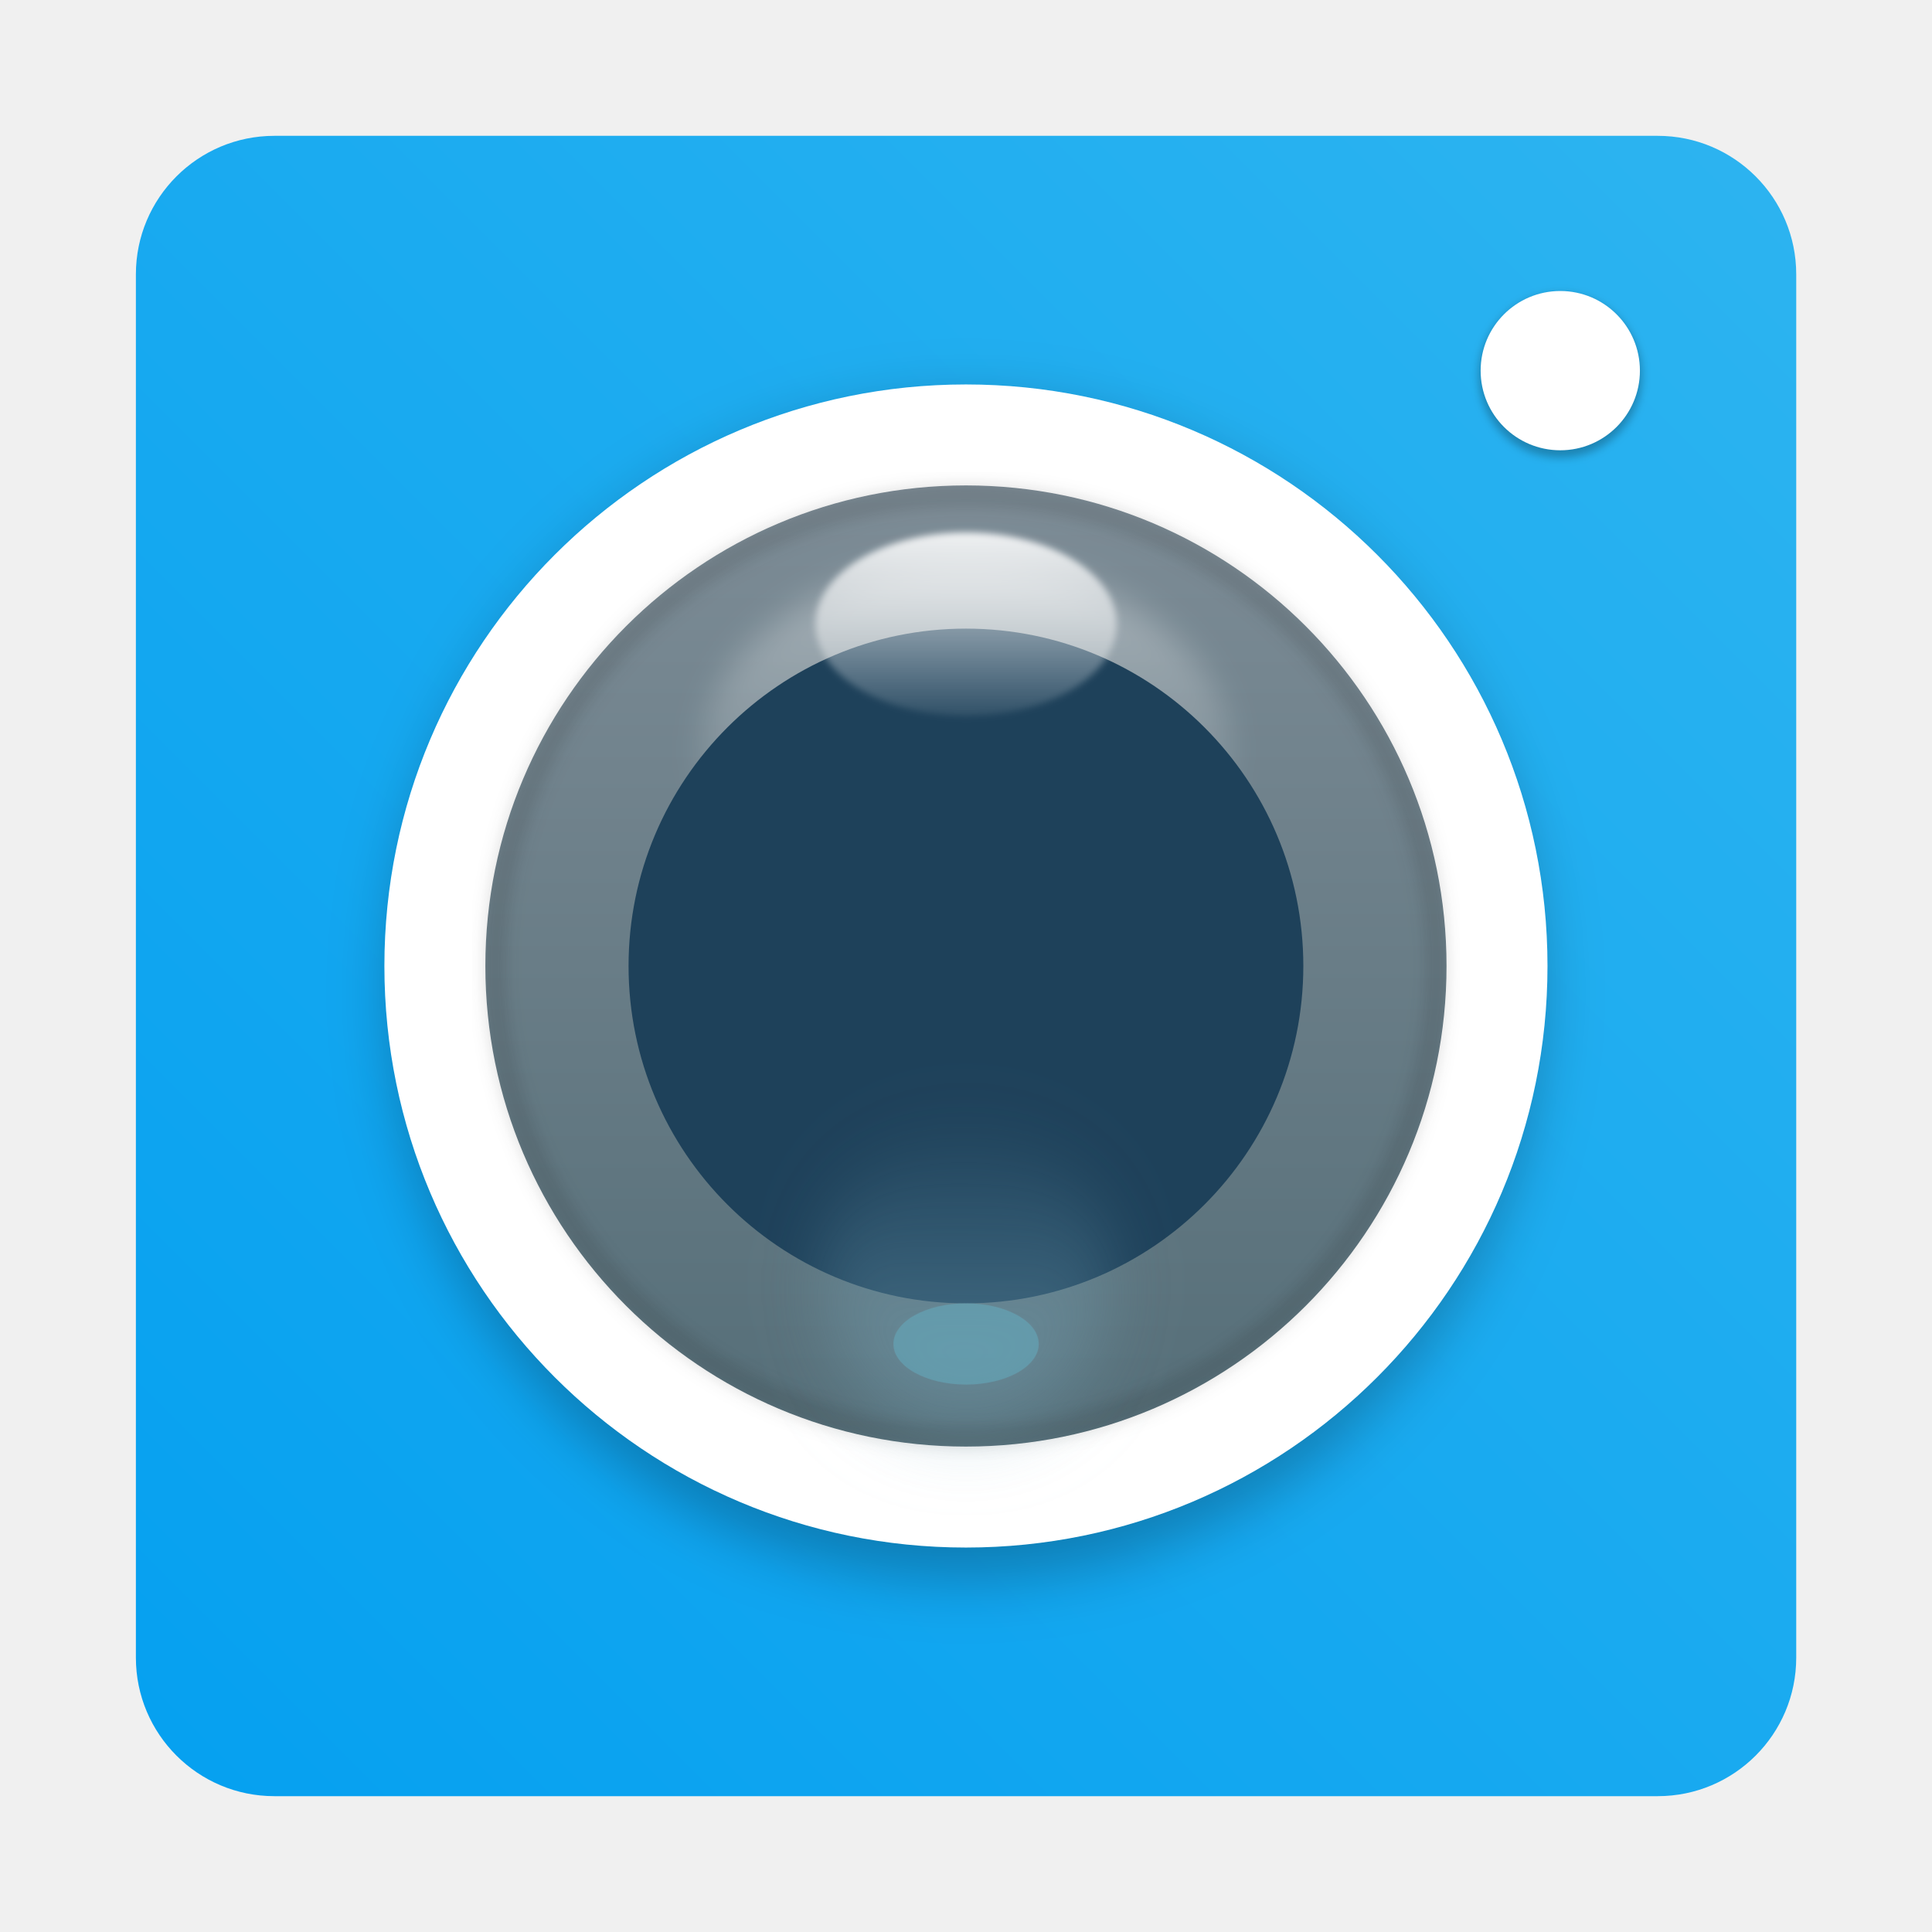
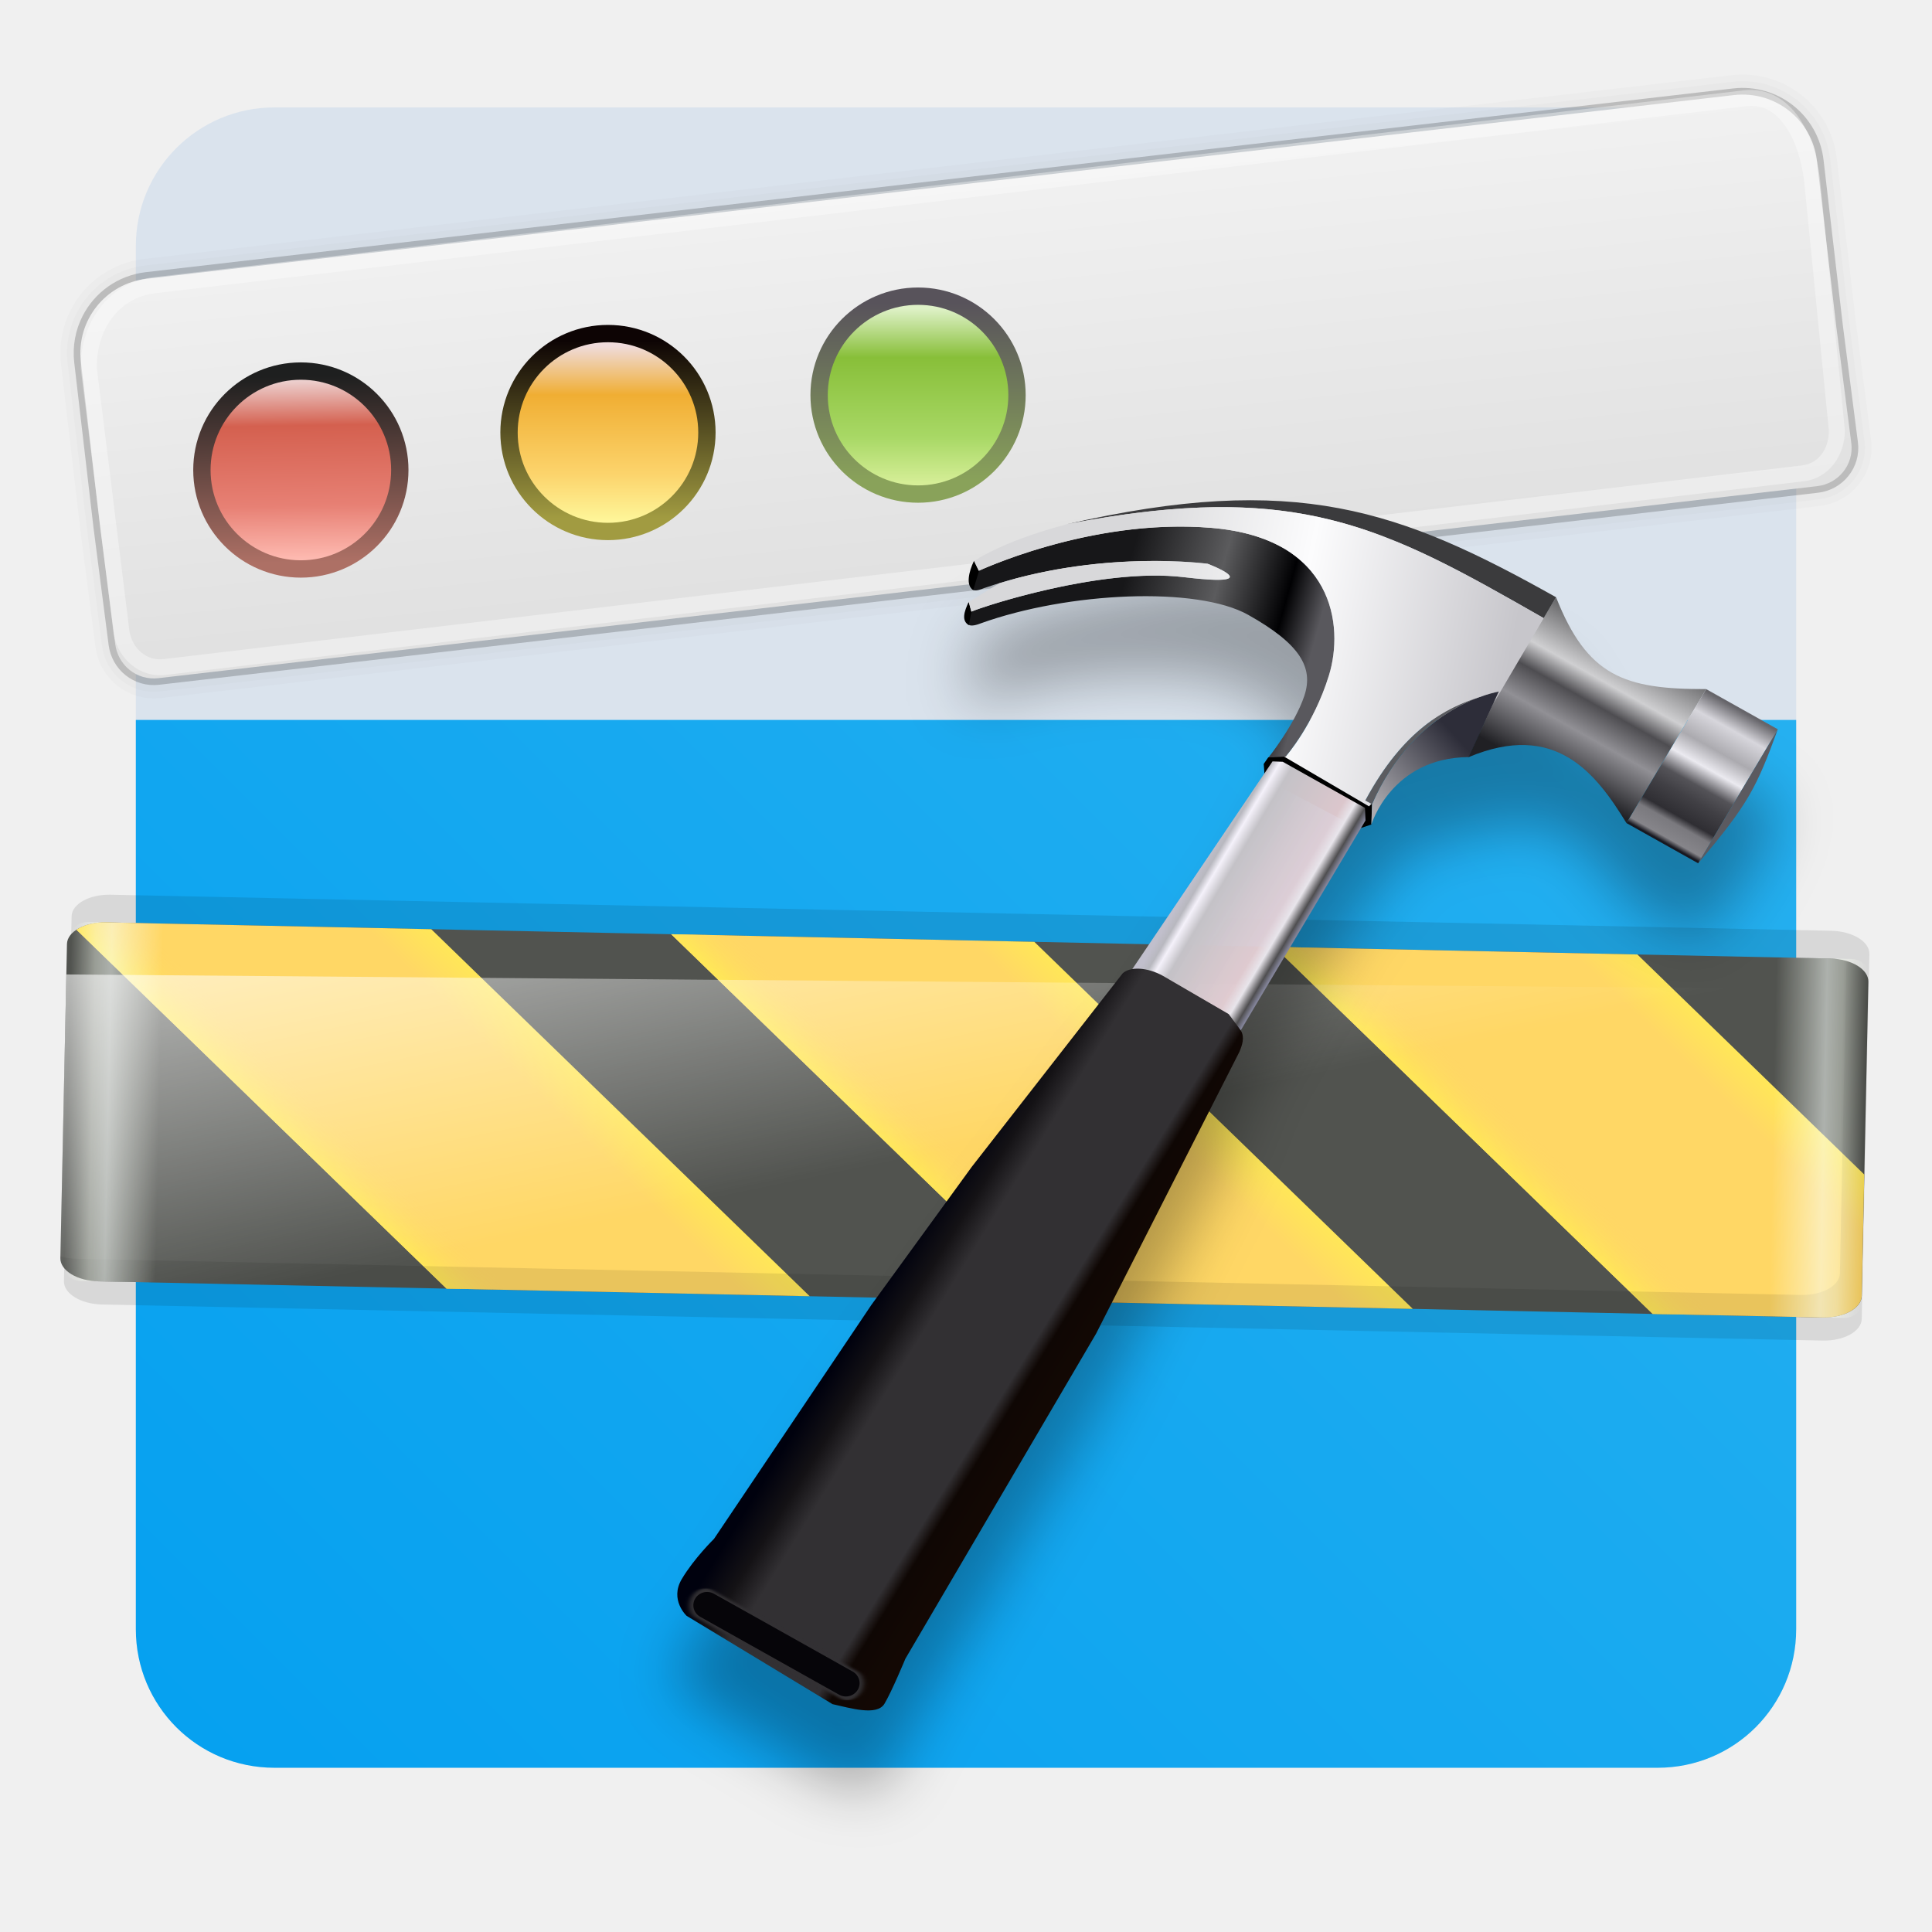
<svg xmlns="http://www.w3.org/2000/svg" xmlns:xlink="http://www.w3.org/1999/xlink" width="64" height="64" version="1.1" viewBox="0 0 16.933 16.933">
  <defs>
-     <linearGradient id="linearGradient1159" x1="-184.75" x2="-170.2" y1="-1.266" y2="-15.817" gradientTransform="translate(151.1 18.981)" gradientUnits="userSpaceOnUse">
+     <linearGradient id="linearGradient4248">
+       <stop stop-color="#f9fff3" stop-opacity="0" offset="0" />
+       <stop stop-color="#f9fff3" stop-opacity=".431" offset=".266" />
+       <stop stop-color="#f9fffa" stop-opacity=".549" offset=".443" />
+       <stop stop-color="#f9fff3" stop-opacity="0" offset="1" />
+     </linearGradient>
+     <linearGradient id="linearGradient4160-3">
+       <stop stop-color="#ffd765" stop-opacity="0" offset="0" />
+       <stop stop-color="#ffd765" stop-opacity="0" offset=".822" />
+       <stop stop-color="#ffe758" offset="1" />
+     </linearGradient>
+     <linearGradient id="linearGradient4160">
+       <stop stop-color="#ffd765" offset="0" />
+       <stop stop-color="#ffd765" offset=".822" />
+       <stop stop-color="#ffe758" offset="1" />
+     </linearGradient>
+     <filter id="filter7609-1" x="-.064" y="-.057" width="1.128" height="1.113" color-interpolation-filters="sRGB">
+       <feGaussianBlur stdDeviation="2.175" />
+     </filter>
+     <filter id="filter5913-8" x="-.02" y="-.136" width="1.04" height="1.273" color-interpolation-filters="sRGB">
+       <feGaussianBlur stdDeviation="0.198" />
+     </filter>
+     <linearGradient id="linearGradient1159-3" x1="-184.75" x2="-170.2" y1="-1.266" y2="-15.817" gradientTransform="matrix(3.7796 0 0 3.7796 702.82 64.287)" gradientUnits="userSpaceOnUse">
+       <stop stop-color="#dae3ed" offset="0" />
+       <stop stop-color="#dae3ed" offset="1" />
+     </linearGradient>
+     <linearGradient id="linearGradient1610" x1="-65.81" x2="-45.81" y1="177.54" y2="177.54" gradientTransform="rotate(-43.012)" gradientUnits="userSpaceOnUse" xlink:href="#linearGradient4160" />
+     <linearGradient id="linearGradient1612" x1="-45.695" x2="-65.754" y1="176.61" y2="176.46" gradientTransform="rotate(-43.012)" gradientUnits="userSpaceOnUse" xlink:href="#linearGradient4160-3" />
+     <linearGradient id="linearGradient1614" x1="-65.81" x2="-45.81" y1="177.54" y2="177.54" gradientTransform="rotate(-43.012 45.423 -115.28)" gradientUnits="userSpaceOnUse" xlink:href="#linearGradient4160" />
+     <linearGradient id="linearGradient1616" x1="-45.695" x2="-65.754" y1="176.61" y2="176.46" gradientTransform="rotate(-43.012 45.423 -115.28)" gradientUnits="userSpaceOnUse" xlink:href="#linearGradient4160-3" />
+     <linearGradient id="linearGradient1618" x1="-65.81" x2="-45.81" y1="177.54" y2="177.54" gradientTransform="rotate(-43.012 22.711 -57.638)" gradientUnits="userSpaceOnUse" xlink:href="#linearGradient4160" />
+     <linearGradient id="linearGradient1620" x1="-45.695" x2="-65.754" y1="176.61" y2="176.46" gradientTransform="rotate(-43.012 22.711 -57.638)" gradientUnits="userSpaceOnUse" xlink:href="#linearGradient4160-3" />
+     <linearGradient id="linearGradient1622" x1="53.033" x2="59.933" y1="168.63" y2="168.63" gradientUnits="userSpaceOnUse" xlink:href="#linearGradient4248" />
+     <linearGradient id="linearGradient1624" x1="53.033" x2="59.933" y1="168.63" y2="168.63" gradientTransform="translate(-241.38)" gradientUnits="userSpaceOnUse" xlink:href="#linearGradient4248" />
+     <linearGradient id="linearGradient1626" x1="107.38" x2="120.33" y1="121.89" y2="171.03" gradientUnits="userSpaceOnUse">
+       <stop stop-color="#fff" offset="0" />
+       <stop stop-color="#fff" stop-opacity="0" offset="1" />
+     </linearGradient>
+     <linearGradient id="linearGradient1628" x1="262.66" x2="265.69" y1="19.845" y2="48.658" gradientTransform="matrix(.4686 0 0 .4686 -14.741 -3.9503)" gradientUnits="userSpaceOnUse">
+       <stop stop-color="#f1f1f1" offset="0" />
+       <stop stop-color="#e1e1e1" offset="1" />
+     </linearGradient>
+     <linearGradient id="linearGradient1630" x1="88.098" x2="87.862" y1="44.507" y2="30.558" gradientTransform="translate(-23.059 2.7018)" gradientUnits="userSpaceOnUse">
+       <stop stop-color="#ffbdb4" offset="0" />
+       <stop stop-color="#e78074" offset=".304" />
+       <stop stop-color="#d4604f" offset=".735" />
+       <stop stop-color="#efdbdb" offset="1" />
+     </linearGradient>
+     <linearGradient id="linearGradient1632" x1="88.098" x2="87.862" y1="44.507" y2="30.558" gradientTransform="translate(-23.059 2.7018)" gradientUnits="userSpaceOnUse">
+       <stop stop-color="#ad7065" offset="0" />
+       <stop stop-color="#1e1f1f" offset="1" />
+     </linearGradient>
+     <linearGradient id="linearGradient1634" x1="87.681" x2="87.681" y1="44.959" y2="31.101" gradientTransform="translate(-.022894 -.11088)" gradientUnits="userSpaceOnUse">
+       <stop stop-color="#fefda3" offset="0" />
+       <stop stop-color="#fcd46c" offset=".304" />
+       <stop stop-color="#f0ae33" offset=".735" />
+       <stop stop-color="#efdbdb" offset="1" />
+     </linearGradient>
+     <linearGradient id="linearGradient1636" x1="115.05" x2="115.05" y1="42.01" y2="28.708" gradientTransform="translate(-24.703 1.9003)" gradientUnits="userSpaceOnUse">
+       <stop stop-color="#a19b41" offset="0" />
+       <stop stop-color="#0d0404" offset="1" />
+     </linearGradient>
+     <linearGradient id="linearGradient1638" x1="87.681" x2="87.681" y1="44.959" y2="31.101" gradientTransform="translate(23.233 -2.916)" gradientUnits="userSpaceOnUse">
+       <stop stop-color="#dff3a2" offset="0" />
+       <stop stop-color="#a8d865" offset=".304" />
+       <stop stop-color="#88bf39" offset=".735" />
+       <stop stop-color="#def1c7" offset="1" />
+     </linearGradient>
+     <linearGradient id="linearGradient1640" x1="115.05" x2="115.05" y1="42.01" y2="28.708" gradientTransform="translate(-1.4478 -.90489)" gradientUnits="userSpaceOnUse">
+       <stop stop-color="#89a25a" offset="0" />
+       <stop stop-color="#58535b" offset="1" />
+     </linearGradient>
+     <linearGradient id="linearGradient1642" x1="372.07" x2="387.12" y1="947" y2="947" gradientUnits="userSpaceOnUse">
+       <stop stop-color="#828398" offset="0" />
+       <stop stop-color="#4f4e50" offset=".05" />
+       <stop stop-color="#e8e5eb" offset=".14" />
+       <stop stop-color="#e9d3d9" stop-opacity=".941" offset=".232" />
+       <stop stop-color="#c4c2c7" offset=".762" />
+       <stop stop-color="#f4f1fa" offset=".87" />
+       <stop stop-color="#b8b8bf" offset=".934" />
+       <stop stop-color="#c1bfcc" offset="1" />
+     </linearGradient>
+     <linearGradient id="linearGradient1644" x1="368.21" x2="394.83" y1="1019" y2="1018.6" gradientUnits="userSpaceOnUse">
+       <stop stop-color="#130804" offset="0" />
+       <stop stop-color="#0f0704" offset=".17" />
+       <stop stop-color="#323033" offset=".238" />
+       <stop stop-color="#323033" offset=".718" />
+       <stop stop-color="#141215" offset=".848" />
+       <stop stop-color="#00010e" offset="1" />
+     </linearGradient>
+     <linearGradient id="linearGradient1646" x1="367.85" x2="372.25" y1="904.78" y2="918" gradientUnits="userSpaceOnUse">
+       <stop stop-color="#2d2d39" offset="0" />
+       <stop stop-color="#acabb0" offset="1" />
+     </linearGradient>
+     <linearGradient id="linearGradient1648" x1="389.51" x2="414.06" y1="902.21" y2="908.79" gradientUnits="userSpaceOnUse">
+       <stop stop-color="#59585d" offset="0" />
+       <stop stop-color="#010103" offset=".193" />
+       <stop stop-color="#5b5b5d" offset=".543" />
+       <stop stop-color="#171719" offset="1" />
+     </linearGradient>
+     <linearGradient id="linearGradient1650" x1="-353.82" x2="-353.82" y1="903.4" y2="883.11" gradientUnits="userSpaceOnUse">
+       <stop stop-color="#202024" offset="0" />
+       <stop stop-color="#919095" offset=".337" />
+       <stop stop-color="#4e4d51" offset=".539" />
+       <stop stop-color="#cfcfd1" offset=".695" />
+       <stop stop-color="#69696b" offset="1" />
+     </linearGradient>
+     <linearGradient id="linearGradient1652" x1="338.85" x2="338.85" y1="903.66" y2="883.86" gradientUnits="userSpaceOnUse">
+       <stop stop-color="#181820" offset="0" />
+       <stop stop-color="#86858a" offset=".035" />
+       <stop stop-color="#7a797e" offset=".141" />
+       <stop stop-color="#2f2e33" offset=".196" />
+       <stop stop-color="#414045" offset=".333" />
+       <stop stop-color="#545358" offset=".431" />
+       <stop stop-color="#ebeaf0" offset=".561" />
+       <stop stop-color="#abaaaf" offset=".692" />
+       <stop stop-color="#d7d6dc" offset=".86" />
+       <stop stop-color="#66656a" offset="1" />
+     </linearGradient>
+     <linearGradient id="linearGradient1654" x1="367.85" x2="415.57" y1="-67.365" y2="-50.845" gradientUnits="userSpaceOnUse">
+       <stop stop-color="#c7c6cb" offset="0" />
+       <stop stop-color="#fcfcfd" offset=".543" />
+       <stop stop-color="#d8d8da" offset="1" />
+     </linearGradient>
+     <linearGradient id="linearGradient2136" x1="-184.75" x2="-170.2" y1="-1.266" y2="-15.817" gradientTransform="matrix(3.7796 0 0 3.7796 702.82 64.287)" gradientUnits="userSpaceOnUse">
      <stop stop-color="#05a0f0" offset="0" />
      <stop stop-color="#2db4f0" offset="1" />
    </linearGradient>
-     <linearGradient id="linearGradient1227" x1="-228.54" x2="-228.54" y1="49.422" y2="52.342" gradientTransform="translate(237.02 -44.947)" gradientUnits="userSpaceOnUse">
-       <stop stop-color="#fff" offset="0" />
-       <stop stop-color="#fff" stop-opacity="0" offset="1" />
-     </linearGradient>
-     <filter id="filter1229" x="-.069" y="-.107" width="1.138" height="1.214" color-interpolation-filters="sRGB">
-       <feGaussianBlur stdDeviation="0.135" />
-     </filter>
-     <filter id="filter1275" x="-.06" y="-.06" width="1.12" height="1.12" color-interpolation-filters="sRGB">
-       <feGaussianBlur stdDeviation="0.041" />
-     </filter>
-     <filter id="filter1299" x="-.024" y="-.024" width="1.048" height="1.048" color-interpolation-filters="sRGB">
-       <feGaussianBlur stdDeviation="0.188" />
-     </filter>
-     <filter id="filter1305" x="-.06" y="-.06" width="1.12" height="1.12" color-interpolation-filters="sRGB">
-       <feGaussianBlur stdDeviation="0.619" />
-     </filter>
-     <linearGradient id="linearGradient1140" x1="-228.54" x2="-228.54" y1="49.422" y2="52.342" gradientTransform="translate(237.02,-44.947)" gradientUnits="userSpaceOnUse" xlink:href="#linearGradient1227" />
-     <linearGradient id="linearGradient1142" x1="-228.54" x2="-228.54" y1="49.422" y2="53.22" gradientTransform="translate(237.02,-44.947)" gradientUnits="userSpaceOnUse" xlink:href="#linearGradient1227" />
-     <linearGradient id="linearGradient1197" x1="-26.333" x2="-26.333" y1="14.565" y2="6.242" gradientUnits="userSpaceOnUse">
-       <stop stop-color="#556e78" offset="0" />
-       <stop stop-color="#7d8c96" offset="1" />
-     </linearGradient>
-     <filter id="filter1203" x="-.029" y="-.045" width="1.059" height="1.091" color-interpolation-filters="sRGB">
-       <feGaussianBlur stdDeviation="0.057" />
-     </filter>
-     <filter id="filter1213" x="-.26" y="-.355" width="1.52" height="1.709" color-interpolation-filters="sRGB">
-       <feGaussianBlur stdDeviation="0.087" />
-     </filter>
-     <filter id="filter1243" x="-.01" y="-.016" width="1.02" height="1.031" color-interpolation-filters="sRGB">
-       <feGaussianBlur stdDeviation="0.02" />
-     </filter>
-     <linearGradient id="linearGradient909" x1="-26.358" x2="-26.352" y1="13.591" y2="12.73" gradientUnits="userSpaceOnUse">
-       <stop stop-color="#7dafc3" offset="0" />
-       <stop stop-color="#7dafc3" stop-opacity="0" offset="1" />
-     </linearGradient>
  </defs>
-   <g transform="translate(34.849 -1.9725)">
-     <rect x="-33.658" y="3.163" width="14.552" height="14.552" ry="1.214" fill="url(#linearGradient1159)" />
-     <circle transform="matrix(.40802 0 0 .41644 85.768 -7.8046)" cx="-274.87" cy="44.339" r="12.37" filter="url(#filter1305)" opacity=".25" />
-     <circle cx="-26.383" cy="10.439" r="5.097" fill="#fff" stroke-width=".412" />
-     <circle cx="-26.383" cy="10.439" r="4.212" fill="url(#linearGradient1197)" stroke-width=".412" />
-     <circle transform="matrix(.43815 0 0 .43815 94.05 -8.9878)" cx="-274.87" cy="44.339" r="9.417" fill="none" filter="url(#filter1299)" opacity=".25" stroke="#1e1e1e" stroke-dashoffset=".421" stroke-width=".244" />
-     <ellipse transform="matrix(.99354 0 0 1.1029 -34.794 1.4794)" cx="8.467" cy="6.448" rx="2.34" ry="1.509" fill="url(#linearGradient1140)" filter="url(#filter1229)" opacity=".4" />
-     <circle cx="-26.383" cy="10.439" r="2.957" fill="#1e415a" stroke-width=".289" />
-     <ellipse transform="matrix(.5643 0 0 .53288 -31.16 4.0068)" cx="8.467" cy="6.448" rx="2.34" ry="1.509" fill="url(#linearGradient1142)" filter="url(#filter1203)" />
-     <circle transform="matrix(.86461 0 0 .86867 -32.997 2.45)" cx="13.675" cy="3.241" r=".827" filter="url(#filter1275)" opacity=".25" />
-     <circle cx="-21.174" cy="5.221" r=".698" fill="#fff" />
-     <ellipse transform="matrix(3.2355 0 0 4.1892 58.977 -41.71)" cx="-26.382" cy="13.103" rx=".404" ry=".296" fill="url(#linearGradient909)" filter="url(#filter1213)" opacity=".6" />
-     <ellipse transform="matrix(.27214 0 0 .23597 -28.686 12.23)" cx="8.467" cy="6.448" rx="2.34" ry="1.509" fill="#64afc3" filter="url(#filter1243)" opacity=".5" />
+   <g transform="matrix(.26458 0 0 .26458 5.2331e-8 -.24906)">
+     <rect x="4.5" y="4.5" width="55.001" height="55.001" ry="4.588" fill="url(#linearGradient1159-3)" stroke-width="3.78" />
+     <path d="m4.5 24.791v30.121c0 2.542 2.046 4.588 4.588 4.588h45.824c2.542 0 4.588-2.046 4.588-4.588v-30.121z" fill="url(#linearGradient2136)" stroke-width="3.78" />
+     <g transform="matrix(.43984 .0092188 -.007998 .38159 -19.736 -27.419)">
+       <rect x="53.037" y="150.64" width="135.4" height="35.575" rx="2.91" ry="1.951" fill-opacity=".099" style="paint-order:fill markers stroke" />
+       <g>
+         <rect x="52.733" y="153.05" width="135.67" height="31.161" rx="2.91" ry="1.951" fill="#51534f" style="paint-order:fill markers stroke" />
+         <path d="m55.643 153.05c-0.894 0-1.68 0.275-2.213 0.697l28.42 30.463h27.352l-29.07-31.16z" fill="url(#linearGradient1610)" style="paint-order:fill markers stroke" />
+         <path d="m55.643 153.05c-0.894 0-1.68 0.275-2.213 0.697l28.42 30.463h27.352l-29.07-31.16z" fill="url(#linearGradient1612)" style="paint-order:fill markers stroke" />
+         <path d="m143.62 153.05 29.068 31.16h12.799c1.612 0 2.91-0.87 2.91-1.951v-10.529l-17.426-18.68z" fill="url(#linearGradient1614)" style="paint-order:fill markers stroke" />
+         <path d="m143.62 153.05 29.068 31.16h12.799c1.612 0 2.91-0.87 2.91-1.951v-10.529l-17.426-18.68z" fill="url(#linearGradient1616)" style="paint-order:fill markers stroke" />
+         <path d="m98.203 153.05 29.068 31.16h27.352l-29.07-31.16z" fill="url(#linearGradient1618)" style="paint-order:fill markers stroke" />
+         <path d="m98.203 153.05 29.068 31.16h27.352l-29.07-31.16z" fill="url(#linearGradient1620)" style="paint-order:fill markers stroke" />
+       </g>
+       <path d="m186.72 153.24v27.104c0 1.081-1.298 1.951-2.91 1.951h-129.85c-0.443 0-0.857-0.07-1.232-0.188v0.154c0 1.081 1.298 1.951 2.91 1.951h129.85c1.612 0 2.91-0.87 2.91-1.951v-27.258c0-0.784-0.687-1.453-1.678-1.764z" fill-opacity=".088" style="paint-order:fill markers stroke" />
+       <g>
+         <rect x="52.733" y="153.05" width="8.158" height="31.161" rx="1.563" ry="1.951" fill="url(#linearGradient1622)" style="paint-order:fill markers stroke" />
+         <rect transform="scale(-1,1)" x="-188.65" y="153.05" width="8.158" height="31.161" rx="1.563" ry="1.951" fill="url(#linearGradient1624)" style="paint-order:fill markers stroke" />
+         <path d="m185.49 155.69c1.612 0 2.91-1.766 2.91-0.686v27.258c0 1.081-1.298 1.951-2.91 1.951h-129.85c-1.612 0-2.91-0.87-2.91-1.951v-24.622z" fill="url(#linearGradient1626)" style="paint-order:fill markers stroke" />
+       </g>
+     </g>
+     <g transform="matrix(.94246 0 0 .94246 -72.797 2.1174)">
+       <g fill="none" stroke="#000" stroke-linecap="round" stroke-linejoin="round">
+         <path d="m82.396 8.551c-0.91 0.105-1.655 0.658-2.042 1.414-0.229 0.448-0.333 0.968-0.27 1.507l0.46 3.944 0.218 1.866 0.53 4.11c0.097 0.749 0.762 1.283 1.513 1.196l58.311-6.75c0.75-0.087 1.293-0.763 1.196-1.513l-0.53-4.11-0.218-1.866-0.46-3.944c-0.169-1.45-1.472-2.479-2.922-2.311z" stroke-opacity=".019" stroke-width="1.406" style="paint-order:fill markers stroke" />
+         <path d="m82.396 8.551c-0.91 0.105-1.655 0.658-2.042 1.414-0.229 0.448-0.333 0.968-0.27 1.507l0.46 3.944 0.218 1.866 0.53 4.11c0.097 0.749 0.762 1.283 1.513 1.196l58.311-6.75c0.75-0.087 1.293-0.763 1.196-1.513l-0.53-4.11-0.218-1.866-0.46-3.944c-0.169-1.45-1.472-2.479-2.922-2.311z" stroke-opacity=".019" stroke-width=".937" style="paint-order:fill markers stroke" />
+         <path d="m82.396 8.551c-0.91 0.105-1.655 0.658-2.042 1.414-0.229 0.448-0.333 0.968-0.27 1.507l0.46 3.944 0.218 1.866 0.53 4.11c0.097 0.749 0.762 1.283 1.513 1.196l58.311-6.75c0.75-0.087 1.293-0.763 1.196-1.513l-0.53-4.11-0.218-1.866-0.46-3.944c-0.169-1.45-1.472-2.479-2.922-2.311z" stroke-opacity=".191" stroke-width=".469" style="paint-order:fill markers stroke" />
+       </g>
+       <path d="m82.396 8.551c-1.45 0.168-2.481 1.472-2.312 2.922l0.46 3.944 0.218 1.866 0.53 4.11c0.097 0.749 0.762 1.283 1.513 1.196l58.311-6.75c0.75-0.087 1.293-0.763 1.196-1.513l-0.53-4.11-0.218-1.866-0.46-3.944c-0.169-1.45-1.472-2.479-2.922-2.311z" fill="url(#linearGradient1628)" style="paint-order:fill markers stroke" />
+       <path d="m138.54 1.928-55.899 6.568c-1.6 0.188-2.589 1.63-2.56 3.206a0.281 0.281 0 0 0 0.002 0.029l1.152 9.303a0.281 0.281 0 0 0 0.003 0.017c0.163 0.867 0.92 1.531 1.821 1.424l57.581-6.807c0.901-0.106 1.451-0.925 1.445-1.794a0.281 0.281 0 0 0-2e-3 -0.026l-0.871-8.797a0.281 0.281 0 0 0-9.4e-4 -0.005c-0.089-0.76-0.321-1.557-0.748-2.171-0.427-0.614-1.093-1.046-1.924-0.948zm0.066 0.558c0.618-0.073 1.047 0.208 1.396 0.71 0.349 0.502 0.571 1.226 0.652 1.916l0.869 8.769c3e-3 0.641-0.348 1.159-0.947 1.23l-57.581 6.807c-0.599 0.071-1.085-0.351-1.202-0.968l-1.148-9.265c-0.022-1.339 0.766-2.478 2.063-2.63z" color="#000000" color-rendering="auto" fill="#fff" fill-opacity=".366" image-rendering="auto" shape-rendering="auto" solid-color="#000000" style="isolation:auto;mix-blend-mode:normal;paint-order:fill markers stroke;text-decoration-color:#000000;text-decoration-line:none;text-decoration-style:solid;text-indent:0;text-transform:none;white-space:normal" />
+       <g transform="matrix(.4686 0 0 .4686 57.514 -3.6111)" stroke-linecap="round" stroke-linejoin="round" stroke-width="1.3">
+         <circle cx="64.665" cy="40.298" r="7.422" fill="url(#linearGradient1630)" stroke="url(#linearGradient1632)" style="paint-order:fill markers stroke" />
+         <circle cx="87.701" cy="37.486" r="7.422" fill="url(#linearGradient1634)" stroke="url(#linearGradient1636)" style="paint-order:fill markers stroke" />
+         <circle cx="110.96" cy="34.68" r="7.422" fill="url(#linearGradient1638)" stroke="url(#linearGradient1640)" style="paint-order:fill markers stroke" />
+       </g>
+     </g>
+     <g transform="matrix(-.44679 0 0 .43403 65.325 -398.35)">
+       <path d="m53.506 964.15c-8.582 5e-3 -14.725 2.817-22.666 7.402-2.317 6.034-5.058 7.024-11.129 7.01l-5.311 3.066c1.584 4.457 2.176 5.694 5.906 10.229l5.311-3.066c2.282-3.837 5.284-7.811 11.715-5.031l-0.004-0.01c5.714 0.059 7.194 5.11 7.203 5.141v6e-3h2e-3c8e-6 0 0.002 2e-3 2e-3 2e-3 0.006 2e-3 0.516 0.175 0.76 0.26l8.93 15.467-0.008 0.012c-0.304 0.527-0.095 1.133 0.109 1.629l10.621 21.502 14.141 24.814s0.994 2.467 1.551 3.432c0.557 0.965 2.566 0.322 3.852 0.033l10.818-6.742s1.276-1.216 0.359-2.803c-0.916-1.587-2.391-3.07-2.391-3.07l-11.672-17.863-7.445-10.539-11.174-14.75c-0.178-0.178-0.445-0.286-0.758-0.334l0.031-0.01-9.797-14.941 0.053-0.719-0.336-0.506-0.025-4e-3c-0.025-0.033-1.946-2.524-2.648-4.697-0.707-2.188 0.36-3.979 4.162-6.174 3.802-2.195 13.325-1.758 19.85 0.656 0.409 0.166 0.694 0.19 0.859 0.105l0.004 0.021c0.533-0.308 0.368-0.969 0.043-1.689l0.01-0.047-0.039-0.023c-0.002-5e-3 -0.003-0.01-0.006-0.016l-2e-3 8e-3 -2.262-1.426c0.378 0.119 0.755 0.236 1.135 0.371 0.399 0.172 0.642 0.2 0.785 0.135l0.004 0.01c0.008-5e-3 0.012-0.013 0.02-0.018 0.024-0.014 0.041-0.033 0.059-0.053 0.45-0.387 0.242-1.345-0.123-2.139l2e-3 -4e-3 -0.004-2e-3c-0.002-5e-3 -0.004-0.011-0.006-0.016l-0.004 0.01c-2.127-1.362-4.9-2.258-6.875-2.801-5.307-1.256-9.711-1.832-13.611-1.83zm2.508 0.529c0.17 2e-3 0.355 0.016 0.527 0.019-0.311-7e-3 -0.621-0.012-0.924-0.012 0.135-9e-5 0.26-9e-3 0.396-8e-3zm-1.762 0.037c-0.269 0.01-0.541 0.015-0.805 0.031 0.263-0.016 0.536-0.021 0.805-0.031zm3.711 0.039c0.322 0.018 0.646 0.036 0.977 0.06-0.331-0.025-0.655-0.043-0.977-0.06zm-6.004 0.119c-0.184 0.019-0.375 0.032-0.557 0.055 0.182-0.022 0.372-0.035 0.557-0.055zm8.49 0.08c0.348 0.036 0.693 0.07 1.051 0.113-0.358-0.044-0.703-0.077-1.051-0.113zm2.736 0.348c0.352 0.052 0.695 0.097 1.057 0.156-0.363-0.059-0.704-0.104-1.057-0.156zm-15.646 0.35c-0.194 0.05-0.384 0.109-0.576 0.162 0.192-0.053 0.382-0.113 0.576-0.162zm11.885 0.516c0.076 2e-3 0.15 9e-3 0.227 0.012-0.45-0.015-0.906-0.016-1.363-0.01 0.381-6e-3 0.761-0.011 1.137-2e-3zm-1.508 2e-3c0.043-1e-3 0.086 1e-3 0.129 0-0.549 0.013-1.103 0.04-1.658 0.088-1.7 0.147-3.109 0.502-4.268 1.006-0.614 0.267-1.139 0.587-1.619 0.93 0.481-0.343 1.005-0.662 1.619-0.93 1.159-0.504 2.567-0.859 4.268-1.006 0.512-0.044 1.023-0.073 1.529-0.088zm-12.236 0.021c-0.212 0.068-0.422 0.144-0.633 0.217 0.21-0.072 0.421-0.149 0.633-0.217zm14.357 6e-3c0.407 0.018 0.81 0.043 1.209 0.076-0.398-0.034-0.803-0.058-1.209-0.076zm1.603 0.113c0.391 0.038 0.777 0.081 1.158 0.131-0.381-0.05-0.768-0.093-1.158-0.131zm1.486 0.176c0.45 0.064 0.891 0.133 1.324 0.211-0.432-0.078-0.876-0.147-1.324-0.211zm1.367 0.219c0.351 0.064 0.683 0.134 1.022 0.205-0.336-0.071-0.672-0.142-1.022-0.205zm-20.582 0.113c-0.242 0.093-0.483 0.189-0.725 0.287 0.241-0.098 0.483-0.195 0.725-0.287zm22.512 0.303c0.662 0.156 1.289 0.312 1.883 0.482-0.59-0.169-1.227-0.328-1.883-0.482zm-24.311 0.439c-0.235 0.103-0.47 0.206-0.705 0.314 0.235-0.108 0.471-0.211 0.705-0.314zm26.789 0.217c0.6 0.182 1.147 0.358 1.654 0.535-0.504-0.175-1.062-0.356-1.654-0.535zm-28.686 0.666c-0.183 0.09-0.365 0.177-0.549 0.27 0.183-0.093 0.366-0.18 0.549-0.27zm30.758 0.014c0.513 0.186 0.954 0.353 1.34 0.51-0.385-0.155-0.837-0.329-1.34-0.51zm-11.291 0.334c0.324-8e-3 0.724 3e-3 1.09 4e-3 -0.451-1e-3 -0.912-5e-3 -1.299 6e-3 0.078-2e-3 0.128-8e-3 0.209-0.01zm-9.932 6e-3c-0.135 0.124-0.28 0.242-0.402 0.371 0.122-0.13 0.268-0.247 0.402-0.371zm11.73 0c0.462 9e-3 0.967 0.04 1.477 0.068-0.505-0.029-1.018-0.059-1.477-0.068zm-2.434 0.023c-0.382 0.016-0.766 0.032-1.062 0.053 0.307-0.023 0.657-0.036 1.062-0.053zm4.816 0.098c0.781 0.061 1.589 0.145 2.445 0.266 0.449 0.063 0.906 0.136 1.371 0.219-0.465-0.083-0.922-0.155-1.371-0.219-0.854-0.121-1.666-0.204-2.445-0.266zm8.672 0.137c0.485 0.2 0.887 0.375 1.102 0.475l-0.004 8e-3c-0.157-0.075-0.427-0.206-1.098-0.482zm-33.572 0.025c-0.93 0.483-1.871 0.992-2.844 1.541 0.972-0.549 1.914-1.058 2.844-1.541zm17.236 0.123c-0.211 0.094-0.455 0.206-0.67 0.33 0.242-0.14 0.445-0.231 0.67-0.33zm11.535 0.209c0.46 0.082 0.924 0.176 1.397 0.279-0.472-0.103-0.937-0.197-1.397-0.279zm1.428 0.285c0.477 0.105 0.958 0.223 1.445 0.352-0.486-0.129-0.969-0.247-1.445-0.352zm-13.975 0.076c-0.028 0.024-0.058 0.049-0.078 0.072 0.021-0.024 0.05-0.048 0.078-0.072zm-0.115 0.123c-0.021 0.034-0.03 0.064-0.029 0.094 4.8e-5 -0.03 0.008-0.06 0.029-0.094zm5.769 4e-3c0.034 4.4e-4 0.069 3e-3 0.104 4e-3 -0.361-7e-3 -0.715-5e-5 -1.066 0.012 0.318-0.011 0.637-0.02 0.963-0.016zm0.166 6e-3c0.409 8e-3 0.824 0.026 1.24 0.055-0.417-0.029-0.831-0.046-1.24-0.055zm-1.395 0.014c0.012-5.6e-4 0.024 5.3e-4 0.035 0-0.414 0.019-0.821 0.051-1.215 0.1 0.384-0.048 0.777-0.08 1.18-0.1zm2.809 0.057c0.361 0.027 0.722 0.061 1.084 0.102-0.362-0.041-0.723-0.074-1.084-0.102zm-7.377 0.055c0.017 0.04 0.051 0.077 0.125 0.105 0.07 0.027 0.183 0.046 0.314 0.061-0.131-0.015-0.245-0.033-0.314-0.061-0.075-0.029-0.109-0.065-0.125-0.105zm15.596 0.025c0.482 0.128 0.965 0.267 1.453 0.42-0.487-0.153-0.972-0.292-1.453-0.42zm-6.438 0.121c0.674 0.089 1.341 0.183 1.996 0.303-0.653-0.12-1.326-0.214-1.996-0.303zm-7.488 8e-3c-0.107 7e-3 -0.217 0.015-0.312 0.019 0.095-4e-3 0.206-0.013 0.312-0.019zm9.928 0.385c0.713 0.138 1.403 0.283 2.061 0.439-0.655-0.156-1.353-0.302-2.061-0.439zm2.398 0.523c0.654 0.161 1.269 0.318 1.832 0.477-0.561-0.157-1.185-0.318-1.832-0.477zm2.26 0.602c0.467 0.136 0.896 0.264 1.266 0.383-0.37-0.118-0.805-0.249-1.266-0.383zm1.955 0.613c0.125 0.043 0.26 0.086 0.361 0.123-0.103-0.037-0.237-0.081-0.361-0.123zm0.896 0.328c0.007 3e-3 0.033 0.013 0.039 0.016v2e-3c-0.009-4e-3 -0.028-0.013-0.039-0.018zm-38.064 6.379c0.04 0.013 0.087 0.034 0.129 0.049 0.096 0.033 0.195 0.069 0.301 0.109-0.071-0.023-0.145-0.051-0.215-0.072-0.065-0.023-0.154-0.066-0.215-0.086zm1.32 0.48c0.119 0.047 0.243 0.105 0.365 0.158-0.122-0.053-0.246-0.111-0.365-0.158zm1.223 0.568c0.311 0.165 0.627 0.344 0.947 0.555-0.321-0.212-0.636-0.389-0.947-0.555zm1.908 1.258c0.052 0.042 0.104 0.087 0.156 0.131-0.052-0.044-0.104-0.089-0.156-0.131zm2.164 2.195c0.059 0.073 0.117 0.145 0.176 0.221-0.059-0.076-0.117-0.147-0.176-0.221zm1.125 1.559c0.064 0.099 0.127 0.204 0.191 0.307-0.064-0.102-0.127-0.208-0.191-0.307z" fill-rule="evenodd" filter="url(#filter7609-1)" opacity=".3" />
+       <g transform="matrix(.50515 -.29165 .29165 .50515 -411.29 626.24)">
+         <path d="m372.14 921.51c-0.092-0.115-1.101-1.262-1.101-1.262l1.239-2.34 12.823-0.011 1.687 1.298 0.065 1.038-1.103 1.622z" fill-rule="evenodd" />
+         <g>
+           <path d="m371.95 920.17 0.885-1.395h12.061l1.158 0.607 1.844 32.452-3.574-1.113-9.878 0.114-2.495 1.113z" fill="url(#linearGradient1642)" />
+           <g fill-rule="evenodd">
+             <path d="m367.76 1044.4 0.275-48.964 2.661-41.027c0.121-0.911 0.329-1.993 1.233-2.515l2.401-1.087 9.72-0.159c2.358 0 4.299 1.042 4.635 2.295l3.946 31.48 2.019 22.027 2.019 36.528s0.918 3.466 0.918 6.608-2.937 3.855-2.937 3.855l-21.843 0.734c-2.157-0.673-5.69-1.44-5.69-3.35 0-1.91 0.642-6.425 0.642-6.425z" fill="url(#linearGradient1644)" />
+             <path d="m371.04 920.26s2.182-8.85-6.319-13.847l0.973-9.345s8.355 6.766 6.603 20.848z" fill="url(#linearGradient1646)" />
+             <path d="m373.29 917.92c0.563-12.767-4.466-17.713-7.594-20.852 0 0 8.355 6.766 6.603 20.848z" fill="#5b5c60" />
+             <path d="m386.75 919.19s-0.734-5.415 0.092-9.27c0.826-3.855 3.946-5.598 11.472-5.598s21.293 8.811 28.91 17.989c1.097 1.406 1.869 1.158 1.927-0.551 0.045-0.227-11.122-13.318-21.293-17.621-10.248-4.336-1.744-3.029-1.744-3.029s13.032 5.231 23.036 16.979c1.322 1.776 1.736 0.665 2.019-1.193 0 0-8.994-13.491-23.128-20.099s-21.017 2.662-22.577 9.27-0.551 11.931-0.551 11.931z" fill="url(#linearGradient1648)" />
+           </g>
+         </g>
+         <path d="m430.82 916.47-0.617 2.515c1.13-0.016 1.693-1.768 1.833-3.358z" fill-rule="evenodd" />
+         <path d="m428.99 921.56-0.592 1.679c1.098 0 1.408-1.208 1.533-2.628z" fill-rule="evenodd" />
+         <g>
+           <path transform="scale(-1,1)" d="m-365.58 882.76c8.614 6.975 13.529 6.098 22.532 0.872v20.248c-6.677-3.74-14.541-7.071-21.706 2.57l-0.957-9.195z" fill="url(#linearGradient1650)" />
+           <rect x="332.53" y="883.63" width="10.513" height="20.248" fill="url(#linearGradient1652)" />
+           <path d="m365.58 882.76c22.866 0 36.869 2.302 58.637 22.823-22.53-19.794-35.196-19.86-58.635-19.666z" fill="#3b3b3d" fill-rule="evenodd" />
+           <path transform="translate(0 956.36)" d="m373.9-70.467c-2.634-0.022-5.394-8.03e-4 -8.324 0.023l-0.057 12.789 0.172-1.645s0.129 0.104 0.352 0.314c3e-3 0.002 9e-4 0.001 4e-3 0.004 0.222 0.21 0.536 0.523 0.908 0.943 6e-3 0.007 8e-3 9e-3 0.014 0.016 0.048 0.054 0.103 0.124 0.152 0.182 0.114 0.133 0.231 0.271 0.354 0.422 9e-3 0.009 0.017 0.02 0.025 0.029 2.933 3.265 6.248 8.443 5.785 18.943l-0.902-0.006 0.109 0.436 12.545-0.238 4e-3 -0.027-0.127-0.082s-1.009-5.324 0.551-11.932 8.444-15.878 22.578-9.27c12.775 5.973 21.278 17.47 22.809 19.645l1.164-0.807c-1.991-3.846-5.337-7.551-7.805-10.051-19.714-17.32-31.876-19.536-50.311-19.689zm30.064 15.031c-1.591-2e-3 -2.511 0.503 3.894 3.213 9.765 4.132 20.339 16.245 21.137 17.416l0.924-0.932-2.141-4.064c-9.783-10.662-21.664-15.447-21.664-15.447s-1.196-0.184-2.15-0.186zm-32.465 5.795c0.173 0.589 0.331 1.204 0.467 1.848-0.136-0.643-0.294-1.259-0.467-1.848zm0.467 1.85c0.119 0.564 0.216 1.159 0.301 1.766-0.085-0.607-0.181-1.201-0.301-1.766zm0.346 2.045c0.077 0.601 0.125 1.233 0.162 1.875-0.037-0.642-0.085-1.274-0.162-1.875zm0.188 2.189c0.034 0.74 0.041 1.506 0.014 2.299 0.027-0.794 0.02-1.558-0.014-2.299zm0.012 2.353c-0.028 0.784-0.09 1.595-0.186 2.432 0.096-0.836 0.157-1.647 0.186-2.432zm59.516 0.492c-3e-4 0.003-2e-3 0.006-2e-3 0.01l6e-3 -0.004zm-2.102 4.988c-4e-3 0.045-0.013 0.084-0.018 0.129l0.055-0.061z" fill="url(#linearGradient1654)" />
+           <path transform="scale(-1,1)" d="m-332.53 883.63c1.469 7.975 1.651 10.319 0 20.248z" fill="#5b5a60" />
+           <rect transform="matrix(1.0416 0 0 1.1876 -15.929 -197.14)" x="370.97" y="1049.2" width="23.862" height="3.488" rx="1.744" ry="1.744" fill="#323033" filter="url(#filter5913-8)" />
+           <rect x="370.97" y="1049.2" width="23.862" height="3.488" rx="1.744" ry="1.744" fill="#060509" />
+         </g>
+       </g>
+     </g>
  </g>
</svg>
